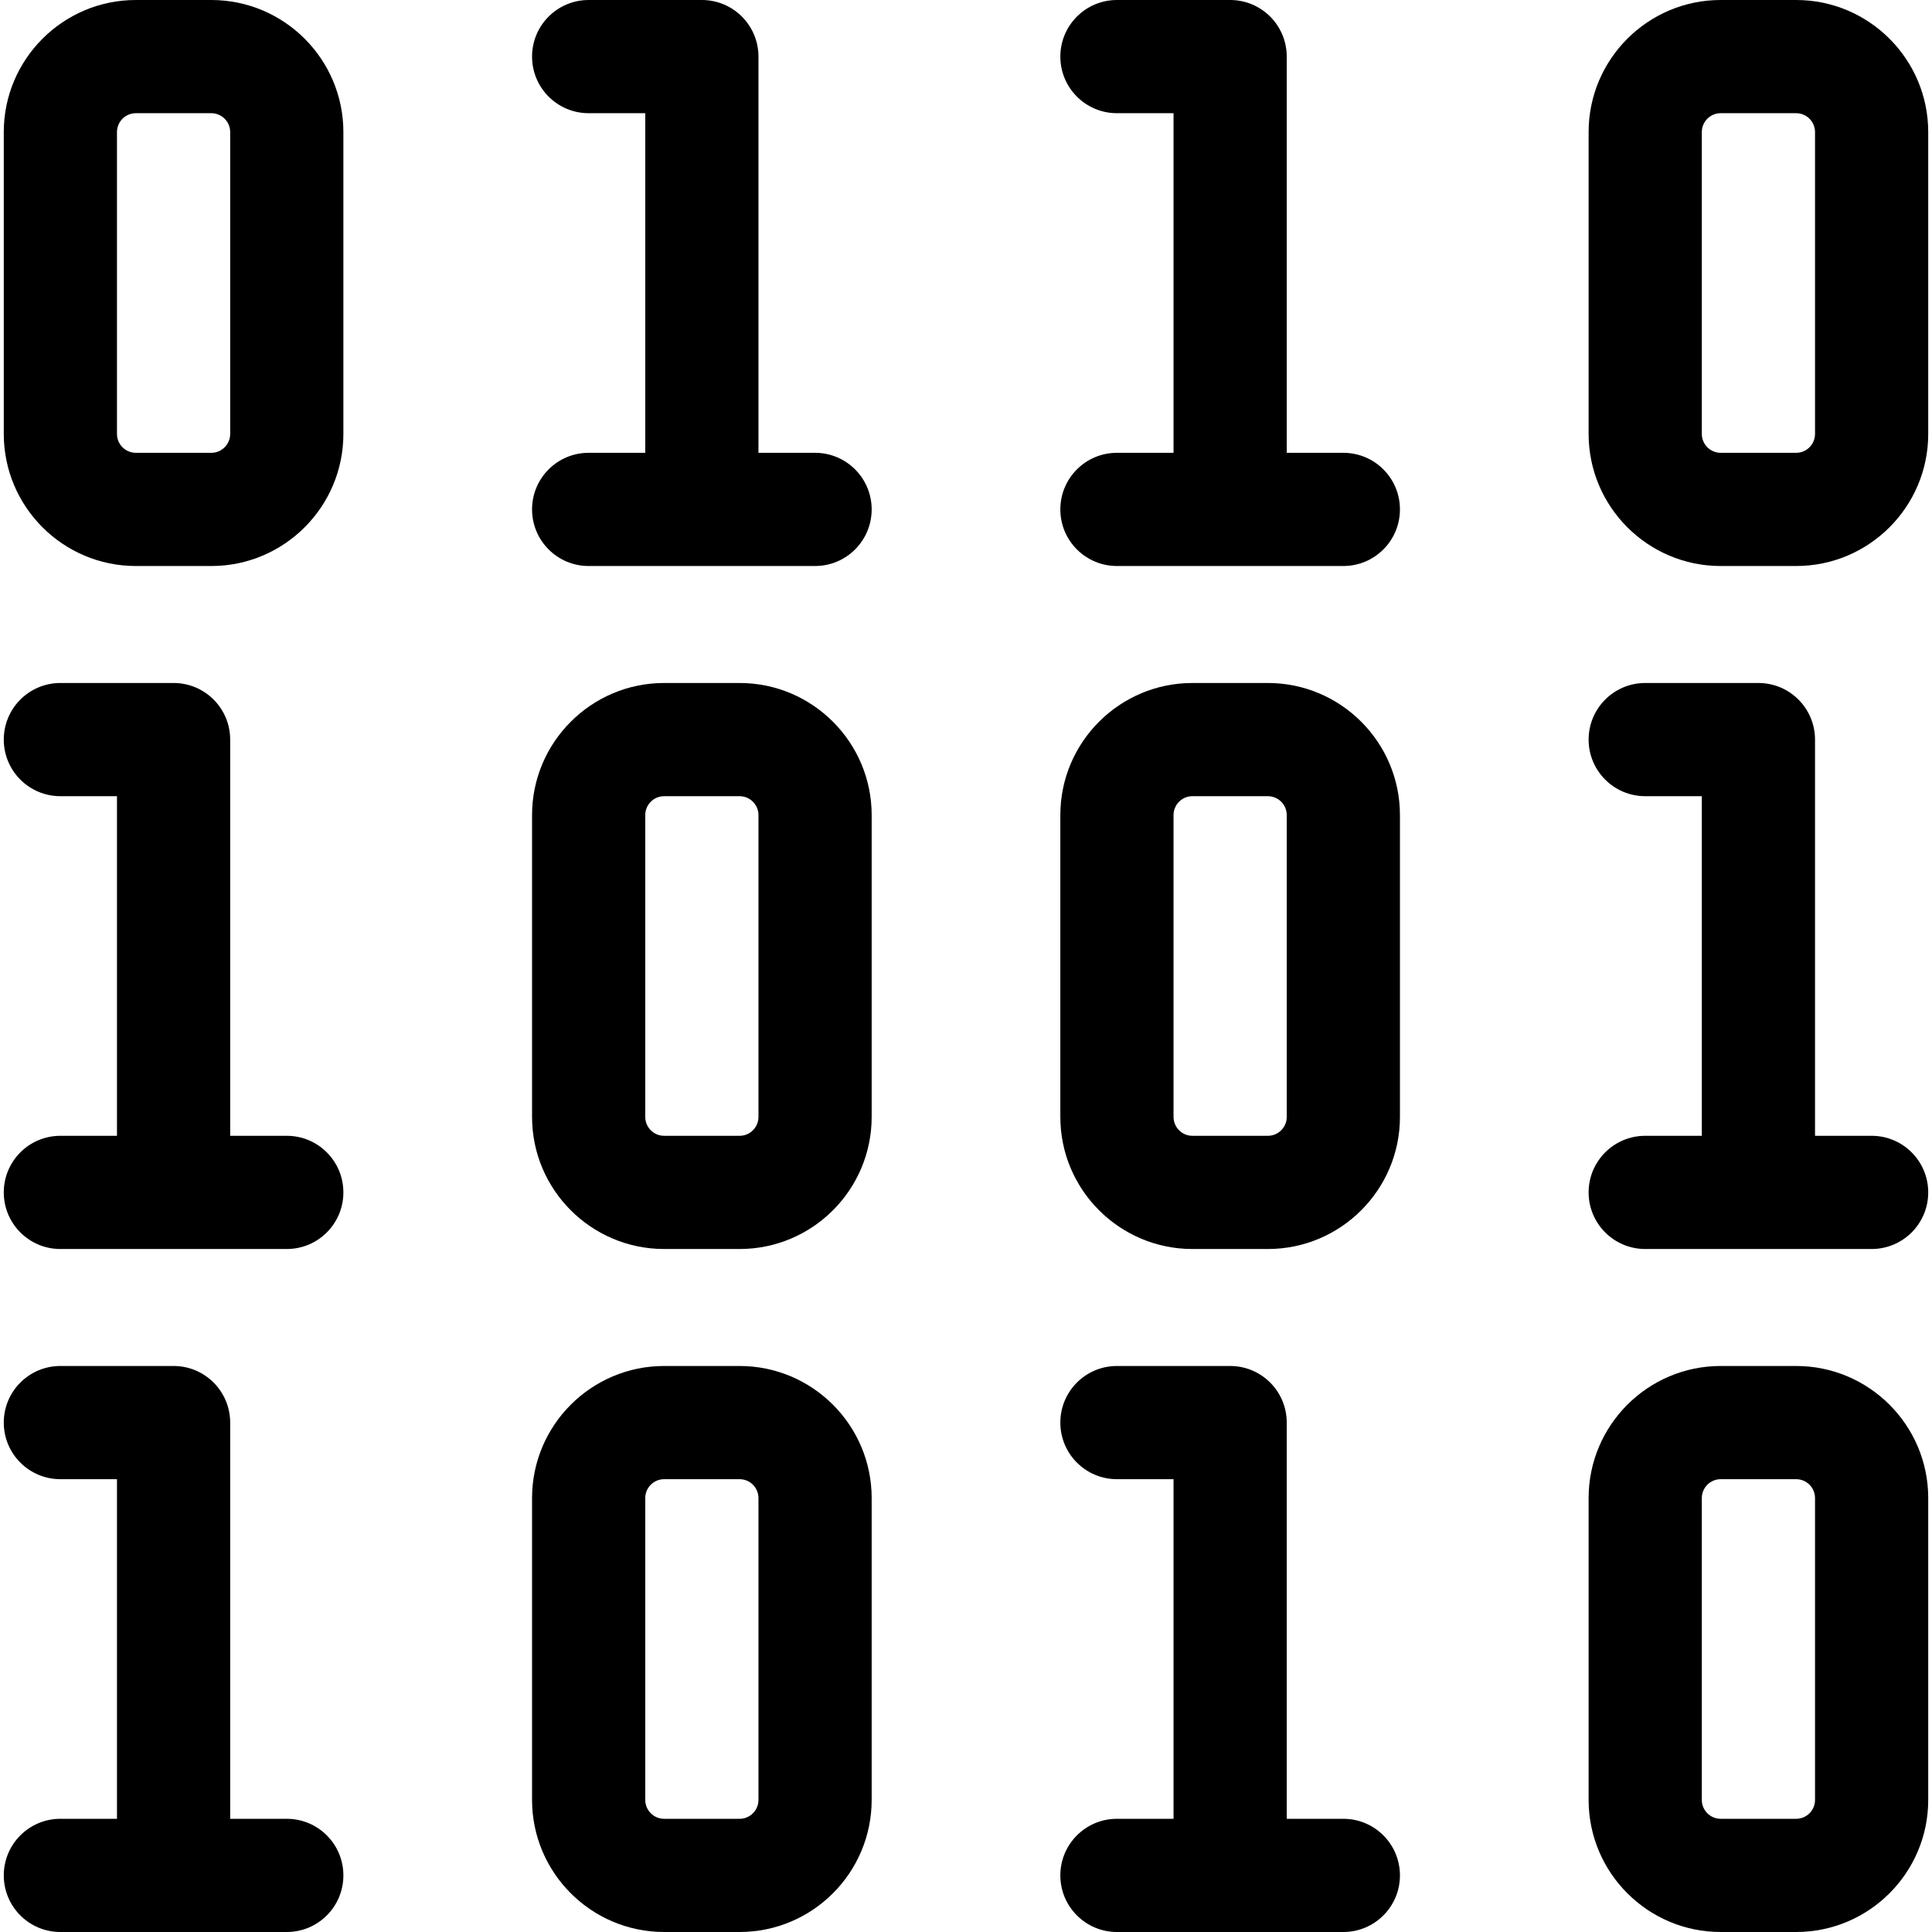
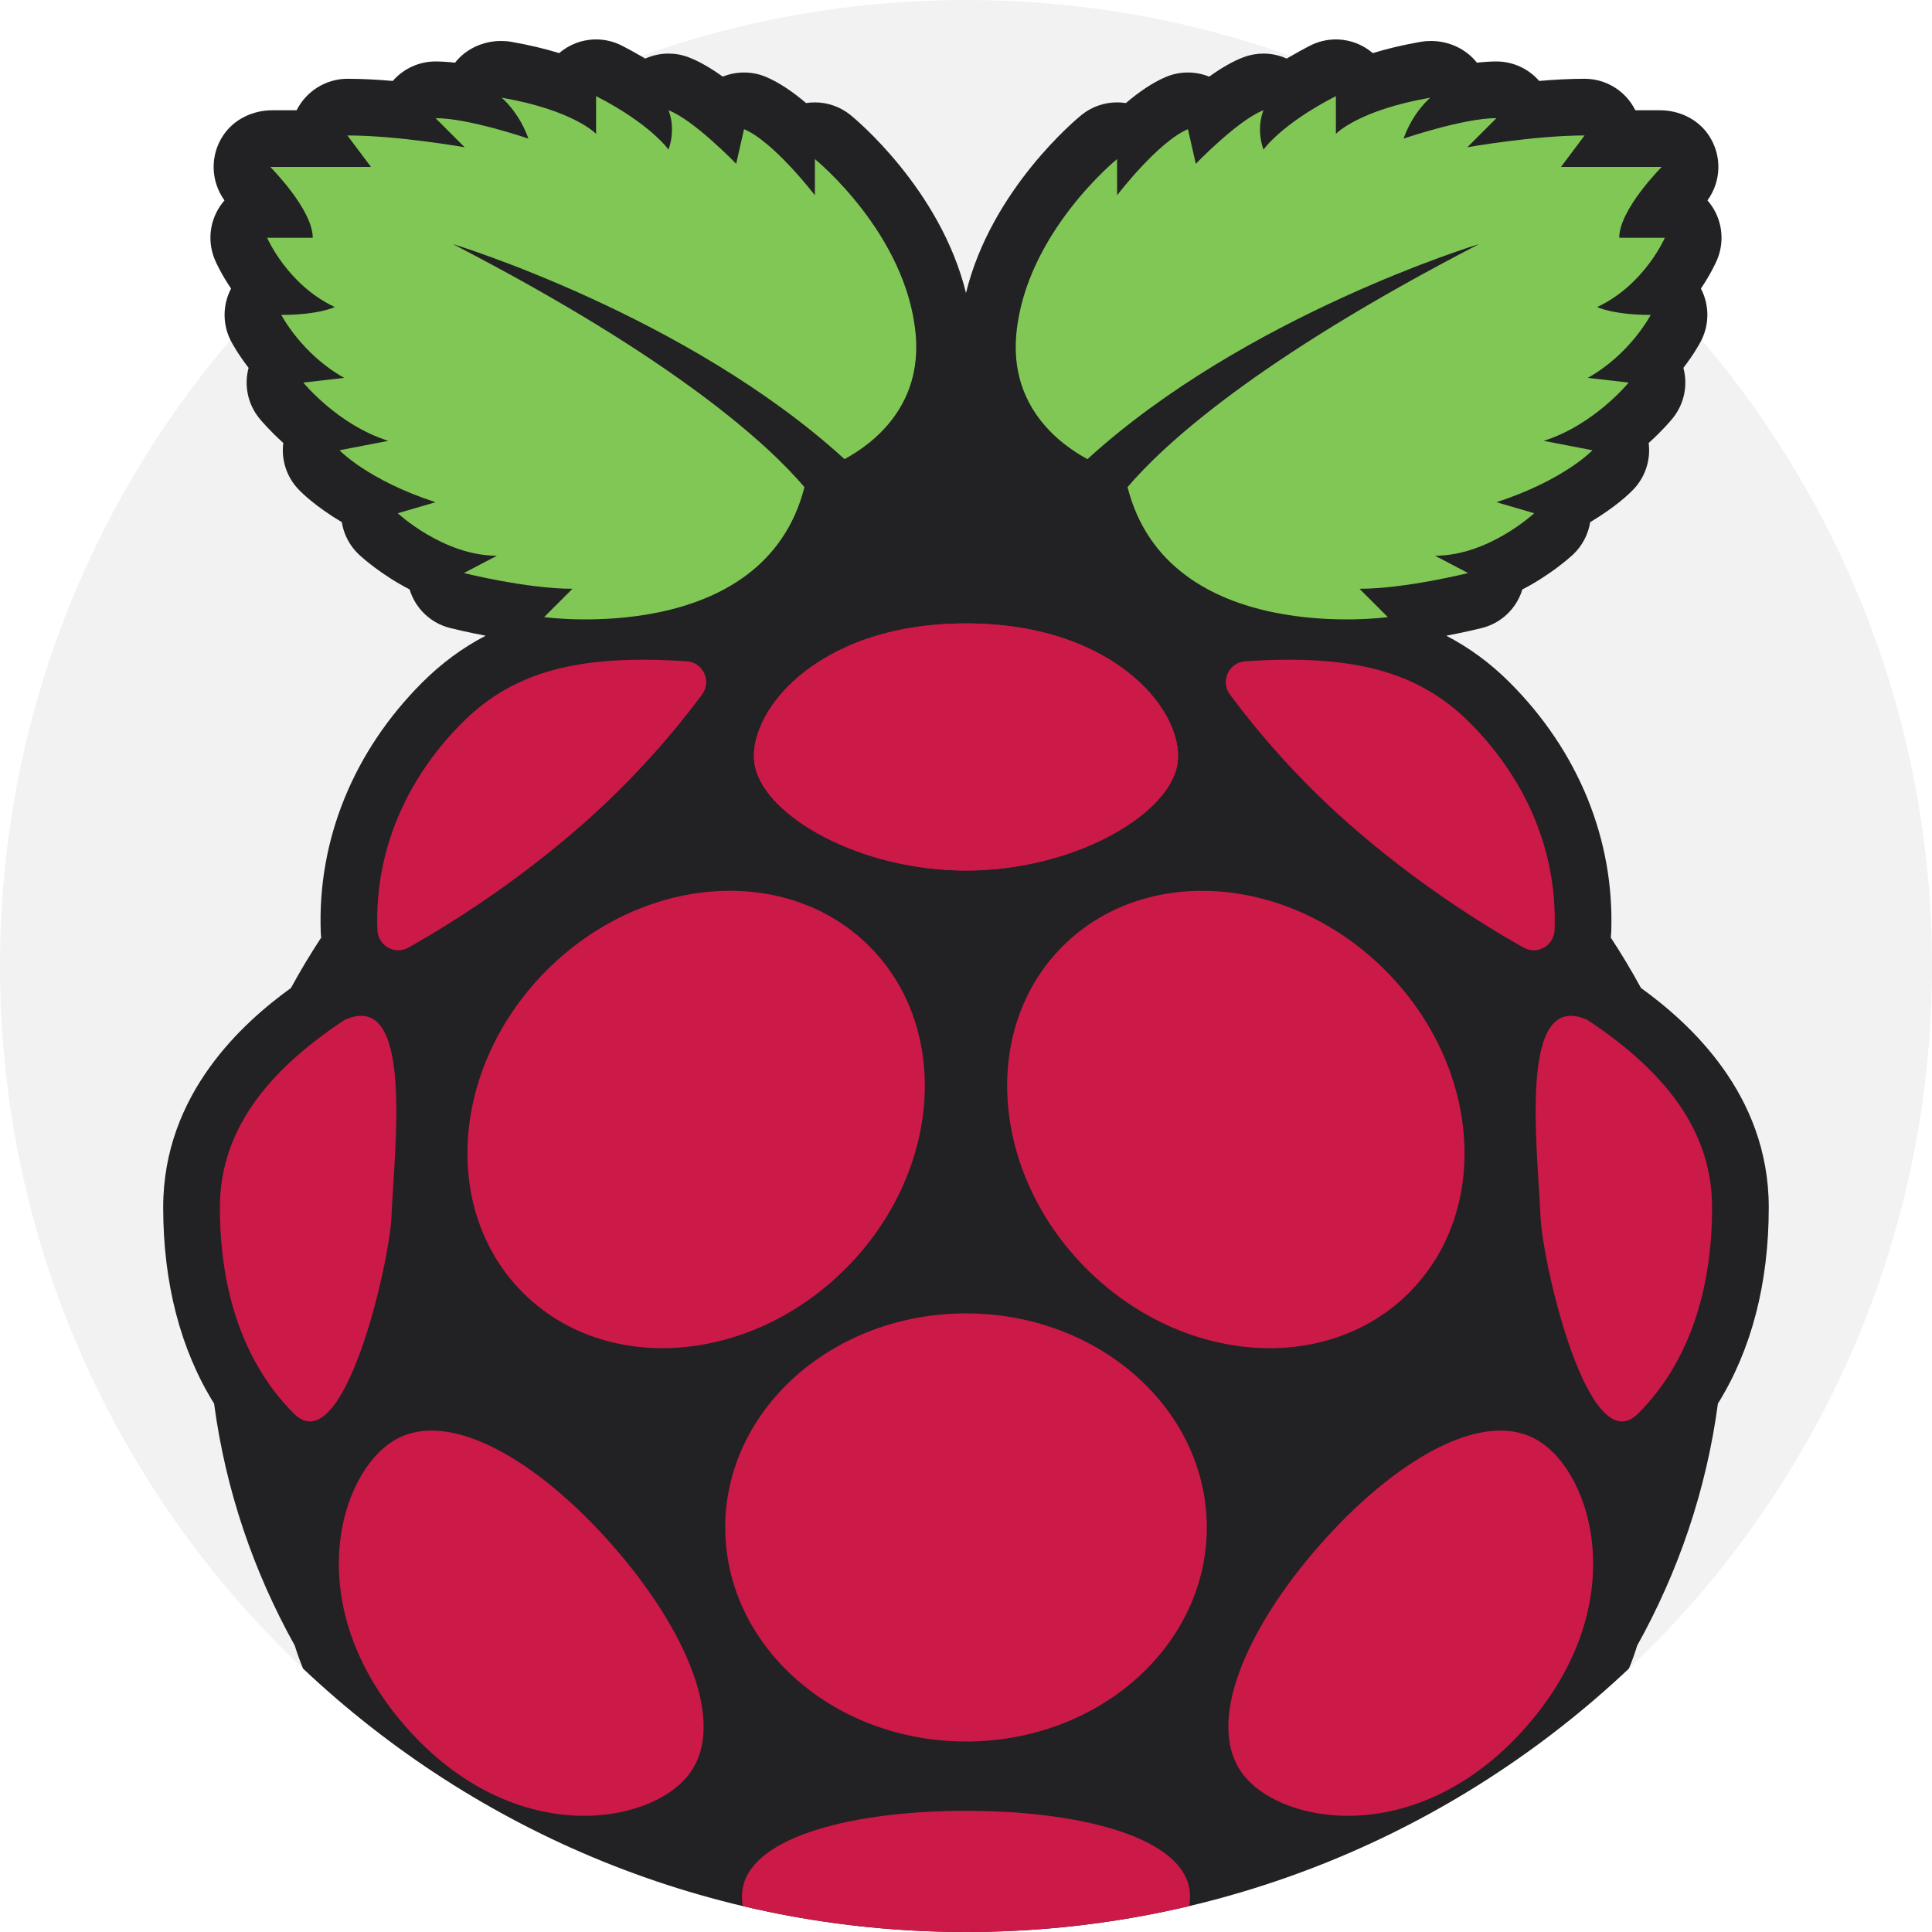
- <svg xmlns="http://www.w3.org/2000/svg" height="512pt" viewBox="-1 0 512 512" width="512pt">
-   <path d="m195 362h-20c-19.301 0-35 15.699-35 35v80c0 19.301 15.699 35 35 35h20c19.301 0 35-15.699 35-35v-80c0-19.301-15.699-35-35-35zm5 115c0 2.758-2.242 5-5 5h-20c-2.758 0-5-2.242-5-5v-80c0-2.758 2.242-5 5-5h20c2.758 0 5 2.242 5 5zm0 0" />
-   <path d="m75 482h-15v-105c0-8.285-6.715-15-15-15h-30c-8.285 0-15 6.715-15 15s6.715 15 15 15h15v90h-15c-8.285 0-15 6.715-15 15s6.715 15 15 15h60c8.285 0 15-6.715 15-15s-6.715-15-15-15zm0 0" />
-   <path d="m475 362h-20c-19.301 0-35 15.699-35 35v80c0 19.301 15.699 35 35 35h20c19.301 0 35-15.699 35-35v-80c0-19.301-15.699-35-35-35zm5 115c0 2.758-2.242 5-5 5h-20c-2.758 0-5-2.242-5-5v-80c0-2.758 2.242-5 5-5h20c2.758 0 5 2.242 5 5zm0 0" />
-   <path d="m355 482h-15v-105c0-8.285-6.715-15-15-15h-30c-8.285 0-15 6.715-15 15s6.715 15 15 15h15v90h-15c-8.285 0-15 6.715-15 15s6.715 15 15 15h60c8.285 0 15-6.715 15-15s-6.715-15-15-15zm0 0" />
-   <path d="m195 181h-20c-19.301 0-35 15.699-35 35v80c0 19.301 15.699 35 35 35h20c19.301 0 35-15.699 35-35v-80c0-19.301-15.699-35-35-35zm5 115c0 2.758-2.242 5-5 5h-20c-2.758 0-5-2.242-5-5v-80c0-2.758 2.242-5 5-5h20c2.758 0 5 2.242 5 5zm0 0" />
-   <path d="m75 301h-15v-105c0-8.285-6.715-15-15-15h-30c-8.285 0-15 6.715-15 15s6.715 15 15 15h15v90h-15c-8.285 0-15 6.715-15 15s6.715 15 15 15h60c8.285 0 15-6.715 15-15s-6.715-15-15-15zm0 0" />
-   <path d="m335 181h-20c-19.301 0-35 15.699-35 35v80c0 19.301 15.699 35 35 35h20c19.301 0 35-15.699 35-35v-80c0-19.301-15.699-35-35-35zm5 115c0 2.758-2.242 5-5 5h-20c-2.758 0-5-2.242-5-5v-80c0-2.758 2.242-5 5-5h20c2.758 0 5 2.242 5 5zm0 0" />
-   <path d="m495 301h-15v-105c0-8.285-6.715-15-15-15h-30c-8.285 0-15 6.715-15 15s6.715 15 15 15h15v90h-15c-8.285 0-15 6.715-15 15s6.715 15 15 15h60c8.285 0 15-6.715 15-15s-6.715-15-15-15zm0 0" />
-   <path d="m55 0h-20c-19.301 0-35 15.699-35 35v80c0 19.301 15.699 35 35 35h20c19.301 0 35-15.699 35-35v-80c0-19.301-15.699-35-35-35zm5 115c0 2.758-2.242 5-5 5h-20c-2.758 0-5-2.242-5-5v-80c0-2.758 2.242-5 5-5h20c2.758 0 5 2.242 5 5zm0 0" />
-   <path d="m215 120h-15v-105c0-8.285-6.715-15-15-15h-30c-8.285 0-15 6.715-15 15s6.715 15 15 15h15v90h-15c-8.285 0-15 6.715-15 15s6.715 15 15 15h60c8.285 0 15-6.715 15-15s-6.715-15-15-15zm0 0" />
-   <path d="m475 0h-20c-19.301 0-35 15.699-35 35v80c0 19.301 15.699 35 35 35h20c19.301 0 35-15.699 35-35v-80c0-19.301-15.699-35-35-35zm5 115c0 2.758-2.242 5-5 5h-20c-2.758 0-5-2.242-5-5v-80c0-2.758 2.242-5 5-5h20c2.758 0 5 2.242 5 5zm0 0" />
-   <path d="m355 120h-15v-105c0-8.285-6.715-15-15-15h-30c-8.285 0-15 6.715-15 15s6.715 15 15 15h15v90h-15c-8.285 0-15 6.715-15 15s6.715 15 15 15h60c8.285 0 15-6.715 15-15s-6.715-15-15-15zm0 0" />
+ <svg xmlns="http://www.w3.org/2000/svg" version="1.1" id="Capa_1" x="0px" y="0px" viewBox="0 0 512 512" style="enable-background:new 0 0 512 512;" xml:space="preserve">
+   <path style="fill:#F2F2F2;" d="M512,256c0,73.362-30.856,139.525-80.311,186.18c-32.12,30.323-72.077,52.423-116.506,62.945  C296.187,509.618,276.365,512,256,512c-20.376,0-40.187-2.382-59.183-6.875c-44.439-10.522-84.396-32.622-116.517-62.945  C30.856,395.515,0,329.362,0,256c0-63.3,22.977-121.25,61.053-165.93c28.776-33.782,66.184-59.988,108.805-75.212  C196.775,5.235,225.771,0,256,0s59.225,5.235,86.141,14.858c42.621,15.224,80.018,41.42,108.795,75.201  C489.023,134.74,512,192.69,512,256z" />
+   <path style="fill:#222123;" d="M468.741,319.969c0,20.135-4.618,37.794-13.479,51.994c-3.062,22.904-10.459,44.523-21.389,64.125  c-0.616,1.996-1.337,4.023-2.184,6.092C385.839,485.47,324.023,512,256,512c-68.033,0-129.849-26.53-175.7-69.82  c-0.836-2.069-1.567-4.096-2.184-6.092c-10.93-19.602-18.328-41.221-21.379-64.125c-8.861-14.2-13.49-31.859-13.49-51.994  c0-30.208,21.347-49.089,33.865-58.149c2.476-4.556,5.151-9.007,8.004-13.343c-0.063-0.502-0.094-1.003-0.115-1.515  c-0.878-24.398,8.673-47.877,26.885-66.09c5.12-5.11,10.668-9.206,16.823-12.403c-4.963-0.94-8.61-1.829-9.425-2.038  c-5.183-1.296-9.226-5.224-10.731-10.219c-7.492-3.887-12.466-8.359-13.385-9.206c-2.487-2.32-4.075-5.381-4.587-8.631  c-6.907-4.117-10.522-7.68-11.515-8.725c-3.135-3.312-4.566-7.826-3.992-12.257c-3.615-3.26-5.831-5.893-6.343-6.52  c-3.072-3.772-4.096-8.756-2.853-13.385c-2.811-3.657-4.336-6.468-4.671-7.105c-0.052-0.104-0.104-0.209-0.157-0.313  c-2.111-4.305-2.038-9.362,0.188-13.594c-2.581-3.814-3.929-6.771-4.232-7.492c-2.017-4.639-1.557-9.989,1.223-14.211  c0.387-0.596,0.815-1.149,1.264-1.672c-3.626-4.995-3.95-11.891-0.272-17.324c2.863-4.221,7.816-6.552,12.915-6.552h6.468  l0.021-0.042c2.581-5.078,7.784-8.307,13.479-8.307c3.856,0,7.983,0.23,11.985,0.575c2.8-3.218,6.907-5.162,11.327-5.162  c1.63,0,3.375,0.125,5.172,0.324c2.863-3.657,7.44-5.757,12.184-5.757c0.909,0,1.829,0.073,2.738,0.23  c4.827,0.846,9.028,1.87,12.675,2.988c0.606-0.522,1.264-1.003,1.954-1.421c2.403-1.463,5.11-2.205,7.826-2.205  c2.351,0,4.712,0.554,6.865,1.661c1.797,0.92,3.469,1.839,5.026,2.748c0.387,0.219,0.763,0.449,1.139,0.669  c1.933-0.867,4.033-1.327,6.165-1.327c1.766,0,3.553,0.313,5.266,0.961c2.957,1.108,6.092,2.988,9.112,5.151  c1.808-0.731,3.72-1.097,5.642-1.097c1.975,0,3.96,0.387,5.82,1.17c3.615,1.526,7.252,4.065,10.616,6.928  c0.773-0.115,1.546-0.178,2.33-0.178c3.375,0,6.729,1.139,9.456,3.354c1.066,0.867,23.845,19.613,30.595,47.156  c6.74-27.544,29.518-46.289,30.584-47.156c2.727-2.215,6.081-3.354,9.456-3.354c0.784,0,1.567,0.063,2.341,0.178  c3.354-2.863,6.99-5.402,10.606-6.928c1.87-0.784,3.845-1.17,5.831-1.17c1.912,0,3.824,0.366,5.632,1.097  c3.02-2.163,6.154-4.044,9.112-5.151c1.724-0.648,3.511-0.961,5.277-0.961c2.121,0,4.221,0.46,6.154,1.327  c0.376-0.23,0.752-0.449,1.149-0.669c1.557-0.909,3.229-1.829,5.015-2.748c2.163-1.108,4.514-1.661,6.865-1.661  c2.717,0,5.434,0.742,7.826,2.205c0.7,0.418,1.348,0.899,1.964,1.421c3.636-1.118,7.837-2.142,12.664-2.988  c0.919-0.157,1.829-0.23,2.738-0.23c4.744,0,9.32,2.1,12.184,5.757c1.797-0.199,3.542-0.324,5.172-0.324  c4.43,0,8.526,1.944,11.337,5.162c4.012-0.345,8.161-0.575,12.027-0.575c5.705,0,10.919,3.229,13.448,8.349c0.01,0,0.01,0,0.01,0  h6.541c5.099,0,10.041,2.351,12.884,6.593c3.647,5.444,3.312,12.319-0.324,17.283c0.46,0.522,0.888,1.076,1.275,1.672  c2.769,4.221,3.229,9.571,1.223,14.211c-0.313,0.721-1.661,3.678-4.232,7.492c2.215,4.232,2.299,9.279,0.178,13.584  c-0.052,0.115-0.105,0.219-0.157,0.324c-0.334,0.637-1.849,3.448-4.66,7.105c1.243,4.629,0.209,9.613-2.863,13.385  c-0.502,0.627-2.717,3.26-6.343,6.52c0.575,4.43-0.857,8.944-3.992,12.257c-0.982,1.045-4.608,4.608-11.504,8.725  c-0.522,3.25-2.111,6.311-4.598,8.631c-0.919,0.846-5.883,5.319-13.375,9.206c-1.515,4.995-5.548,8.923-10.742,10.219  c-0.815,0.209-4.462,1.097-9.425,2.038c6.154,3.197,11.713,7.293,16.823,12.403c18.213,18.213,27.763,41.691,26.896,66.09  c-0.021,0.512-0.063,1.014-0.115,1.515c2.842,4.336,5.517,8.788,7.993,13.343C447.394,270.879,468.741,289.761,468.741,319.969z" />
+   <path style="fill:#81C756;" d="M120.008,64.679c0,0,61.914,18.788,103.797,56.993c7.48-4.035,20.649-13.958,18.844-33.215  c-2.503-26.697-26.697-46.304-26.697-46.304v9.594c0,0-10.846-14.183-18.772-17.52l-2.086,9.177c0,0-11.263-11.68-17.938-14.183  c0,0,2.086,4.588,0,10.429c0,0-4.588-6.675-19.189-14.183v10.011c0,0-5.84-6.257-25.028-9.594c0,0,4.588,3.754,7.092,10.846  c0,0-15.851-5.423-24.612-5.423l7.718,7.718c0,0-17.729-3.128-31.077-3.128l6.257,8.342H71.619c0,0,11.263,11.263,11.263,18.772  H70.785c0,0,5.423,12.515,17.938,18.355c0,0-4.171,2.086-14.183,2.086c0,0,5.423,10.429,16.686,16.686l-10.846,1.252  c0,0,9.177,11.263,22.526,15.434l-12.932,2.503c0,0,7.509,7.926,25.445,13.765l-10.011,2.92c0,0,12.097,11.263,26.28,11.263  l-8.76,4.588c0,0,16.686,4.171,28.783,4.171l-7.509,7.509c0,0,58.173,8.047,68.983-34.449  C203.874,118.139,179.522,95.452,120.008,64.679z" />
+   <g>
+     <path style="fill:#CB1948;" d="M255.997,230.703c27.949,0,52.977-14.183,55.898-27.532c2.921-13.349-15.434-37.96-55.898-37.96   s-58.817,24.612-55.898,37.96C203.019,216.521,228.048,230.703,255.997,230.703z" />
+     <path style="fill:#CB1948;" d="M315.183,505.125C296.187,509.618,276.365,512,256,512c-20.376,0-40.187-2.382-59.183-6.875   c-0.293-1.881-0.251-3.657,0.125-5.277c3.082-13.343,29.529-19.968,59.058-19.968s55.965,6.625,59.058,19.968   C315.434,501.457,315.476,503.244,315.183,505.125z" />
+     <path style="fill:#CB1948;" d="M162.297,409.506c-19.489-22.183-43.204-36.546-57.858-27.779   c-14.655,8.769-25.12,43.776,3.096,75.892s64.28,26.243,74.862,12.84C192.978,457.055,181.786,431.689,162.297,409.506z" />
+   </g>
+   <path style="fill:#CB1948;" d="M182.007,175.247c4.35,0.292,6.66,5.297,4.062,8.797c-7.323,9.862-17.874,22.296-31.855,34.562  c-17.252,15.131-34.376,25.974-45.98,32.528c-3.636,2.054-8.075-0.539-8.225-4.712c-0.827-23.059,9.416-41.843,22.502-54.929  C136.335,177.667,153.949,173.369,182.007,175.247z" />
+   <g>
+     <path style="fill:#CB1948;" d="M91.225,270.332c-17.52,11.68-32.954,27.114-32.954,49.64s6.466,41.506,19.605,54.646   c13.14,13.14,25.318-39.64,25.863-52.144C104.554,303.805,109.787,261.78,91.225,270.332z" />
+     <ellipse style="fill:#CB1948;" cx="256" cy="404.793" rx="63.812" ry="56.728" />
+     <ellipse transform="matrix(-0.7071 -0.7071 0.7071 -0.7071 105.1524 636.8993)" style="fill:#CB1948;" cx="184.482" cy="296.672" rx="55.964" ry="64.919" />
+   </g>
+   <path style="fill:#81C756;" d="M391.986,64.679c0,0-61.914,18.788-103.797,56.993c-7.48-4.035-20.649-13.958-18.844-33.215  c2.503-26.697,26.697-46.304,26.697-46.304v9.594c0,0,10.846-14.183,18.772-17.52l2.086,9.177c0,0,11.263-11.68,17.938-14.183  c0,0-2.086,4.588,0,10.429c0,0,4.588-6.675,19.189-14.183v10.011c0,0,5.84-6.257,25.028-9.594c0,0-4.588,3.754-7.092,10.846  c0,0,15.851-5.423,24.612-5.423l-7.718,7.718c0,0,17.729-3.128,31.077-3.128l-6.257,8.342h26.697c0,0-11.263,11.263-11.263,18.772  h12.097c0,0-5.423,12.515-17.938,18.355c0,0,4.171,2.086,14.183,2.086c0,0-5.423,10.429-16.686,16.686l10.846,1.252  c0,0-9.177,11.263-22.526,15.434l12.932,2.503c0,0-7.509,7.926-25.446,13.765l10.011,2.92c0,0-12.097,11.263-26.28,11.263  l8.76,4.588c0,0-16.686,4.171-28.783,4.171l7.509,7.509c0,0-58.173,8.047-68.983-34.449  C308.12,118.139,332.472,95.452,391.986,64.679z" />
+   <g>
+     <path style="fill:#CB1948;" d="M255.997,230.703c-27.949,0-52.977-14.183-55.898-27.532c-2.92-13.349,15.434-37.96,55.898-37.96   s58.817,24.612,55.898,37.96C308.974,216.521,283.946,230.703,255.997,230.703z" />
+     <path style="fill:#CB1948;" d="M349.697,409.506c19.489-22.183,43.204-36.546,57.858-27.779   c14.655,8.769,25.12,43.776-3.096,75.892s-64.28,26.243-74.862,12.84C319.016,457.055,330.208,431.689,349.697,409.506z" />
+   </g>
+   <path style="fill:#CB1948;" d="M329.987,175.247c-4.35,0.292-6.66,5.297-4.061,8.797c7.323,9.862,17.874,22.296,31.855,34.562  c17.252,15.131,34.376,25.974,45.98,32.528c3.636,2.054,8.075-0.539,8.225-4.712c0.827-23.059-9.417-41.843-22.502-54.929  C375.659,177.667,358.045,173.369,329.987,175.247z" />
+   <g>
+     <path style="fill:#CB1948;" d="M420.769,270.332c17.52,11.68,32.954,27.114,32.954,49.64s-6.466,41.506-19.605,54.646   c-13.14,13.14-25.318-39.64-25.863-52.144C407.44,303.805,402.206,261.78,420.769,270.332z" />
+     <ellipse transform="matrix(-0.7071 0.7071 -0.7071 -0.7071 768.8735 274.8859)" style="fill:#CB1948;" cx="327.506" cy="296.682" rx="55.964" ry="64.919" />
+   </g>
+   <g>
+ </g>
+   <g>
+ </g>
+   <g>
+ </g>
+   <g>
+ </g>
+   <g>
+ </g>
+   <g>
+ </g>
+   <g>
+ </g>
+   <g>
+ </g>
+   <g>
+ </g>
+   <g>
+ </g>
+   <g>
+ </g>
+   <g>
+ </g>
+   <g>
+ </g>
+   <g>
+ </g>
+   <g>
+ </g>
</svg>
